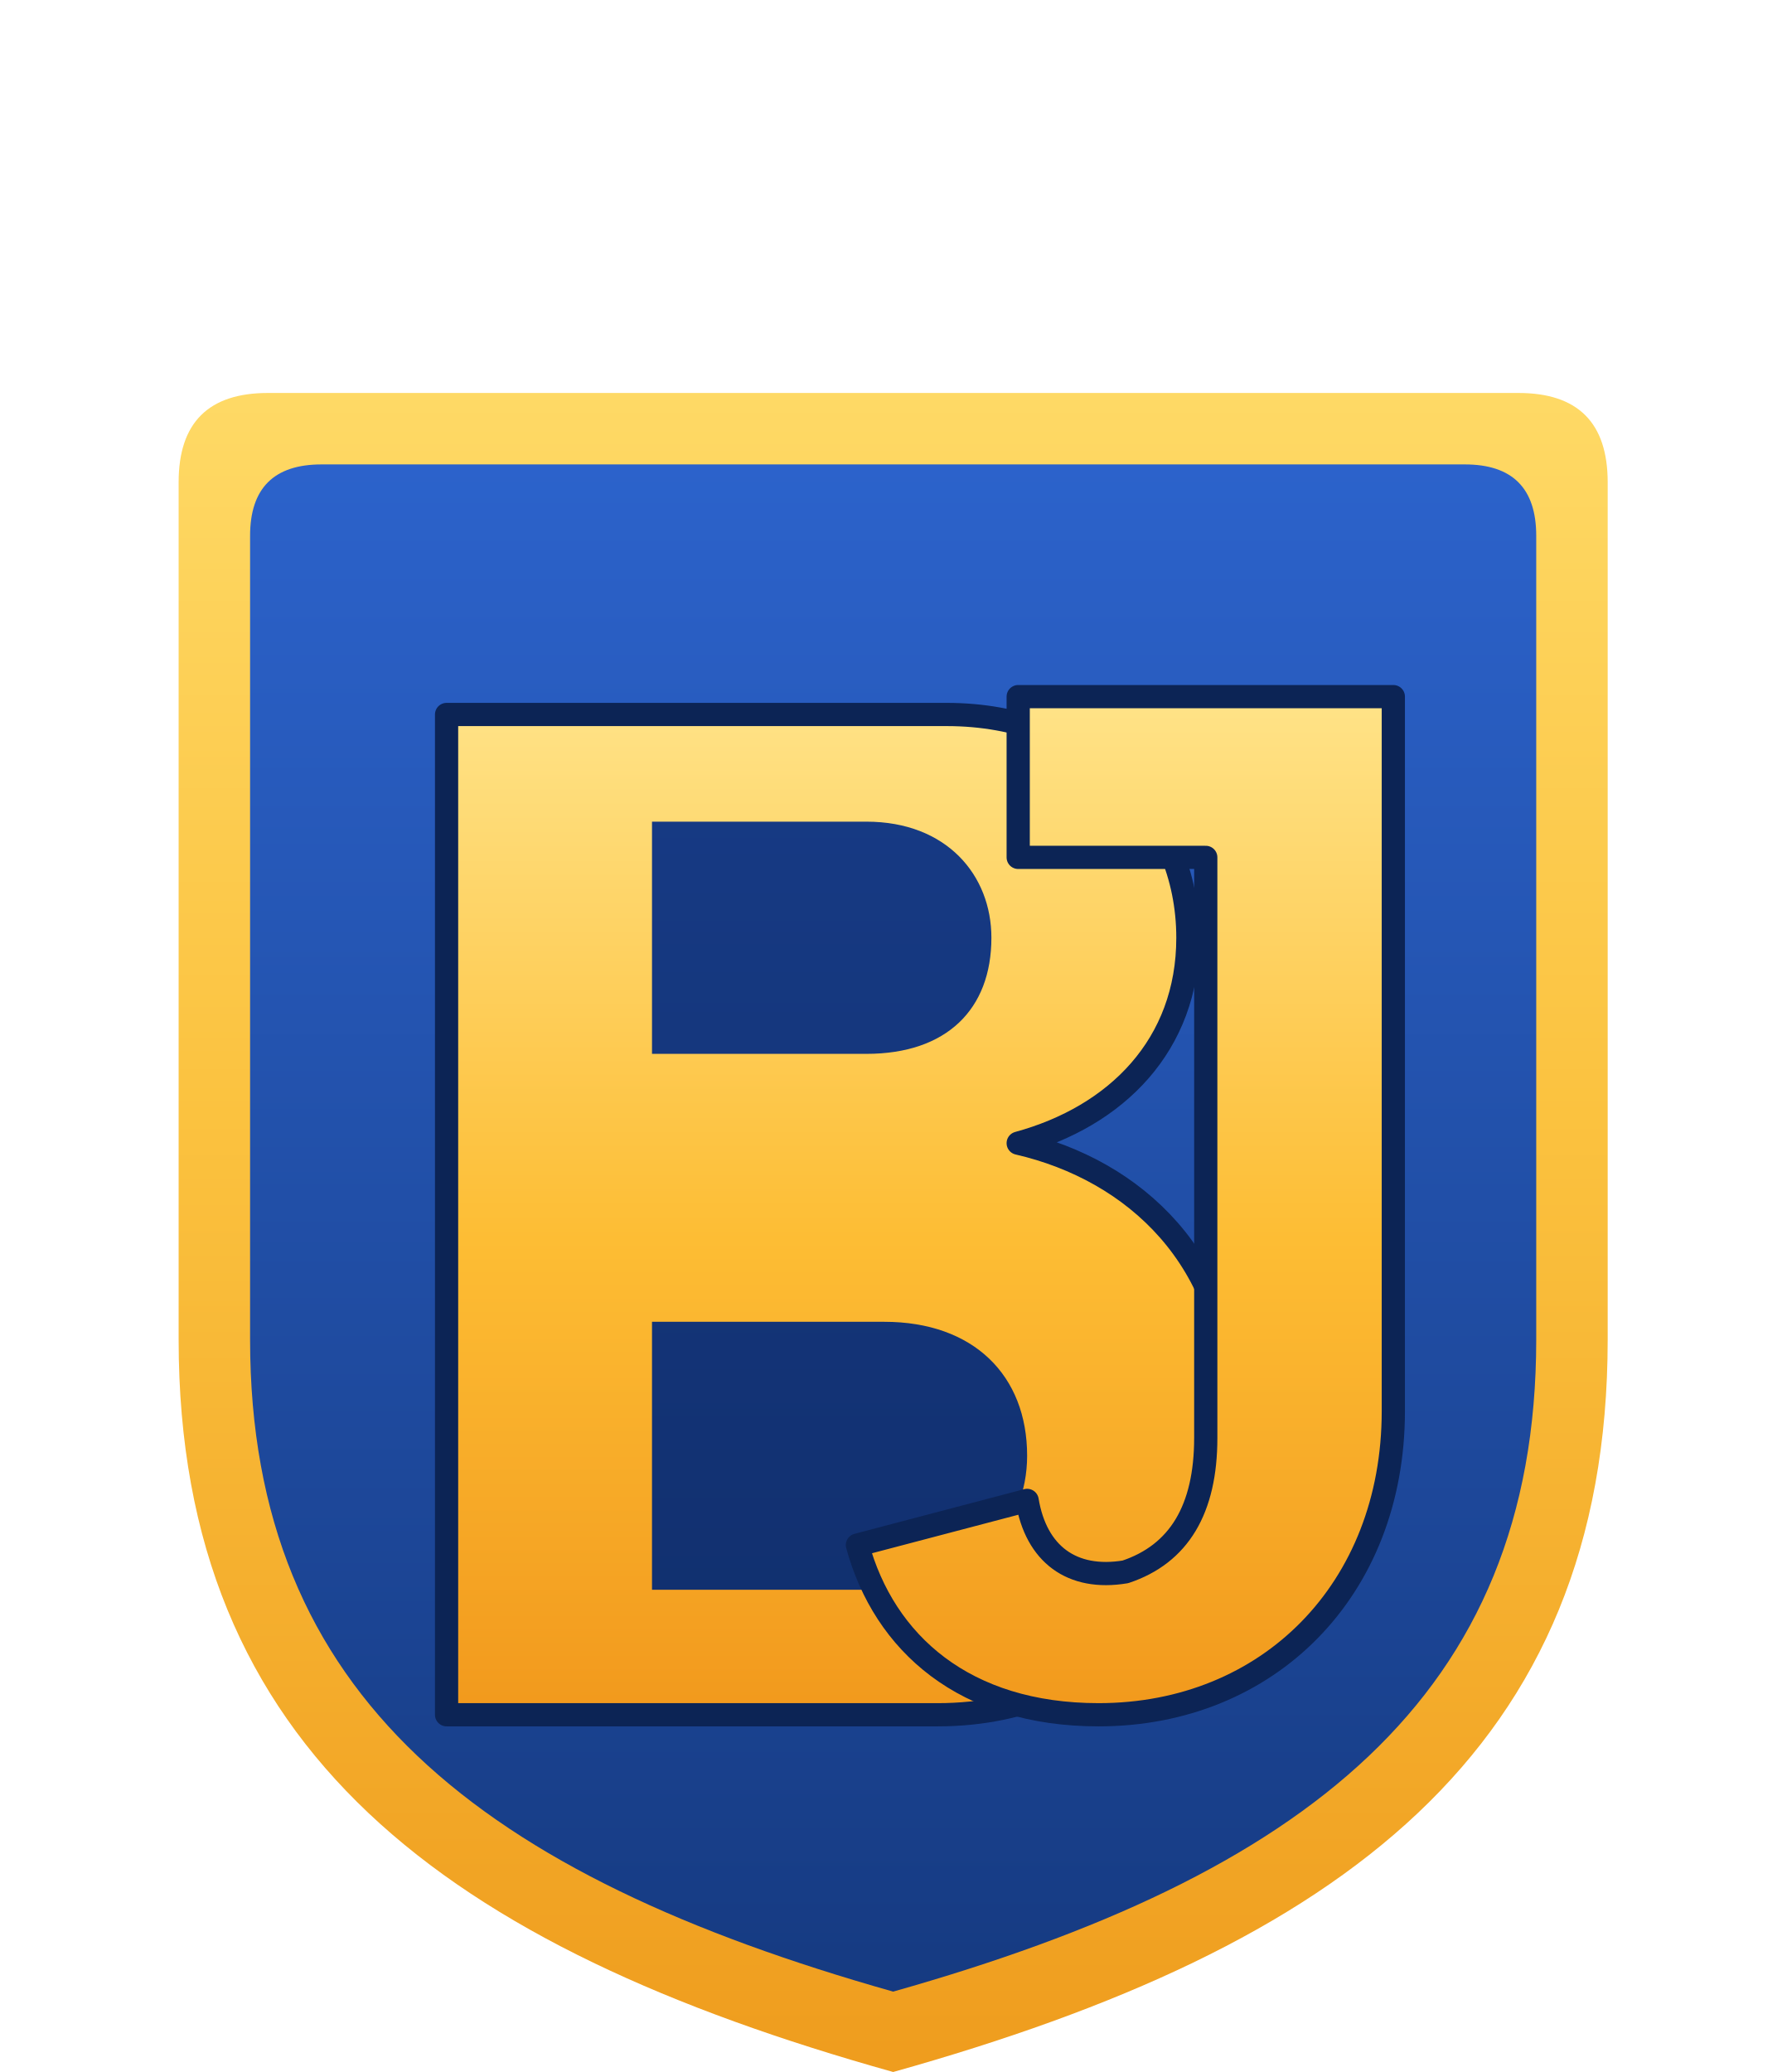
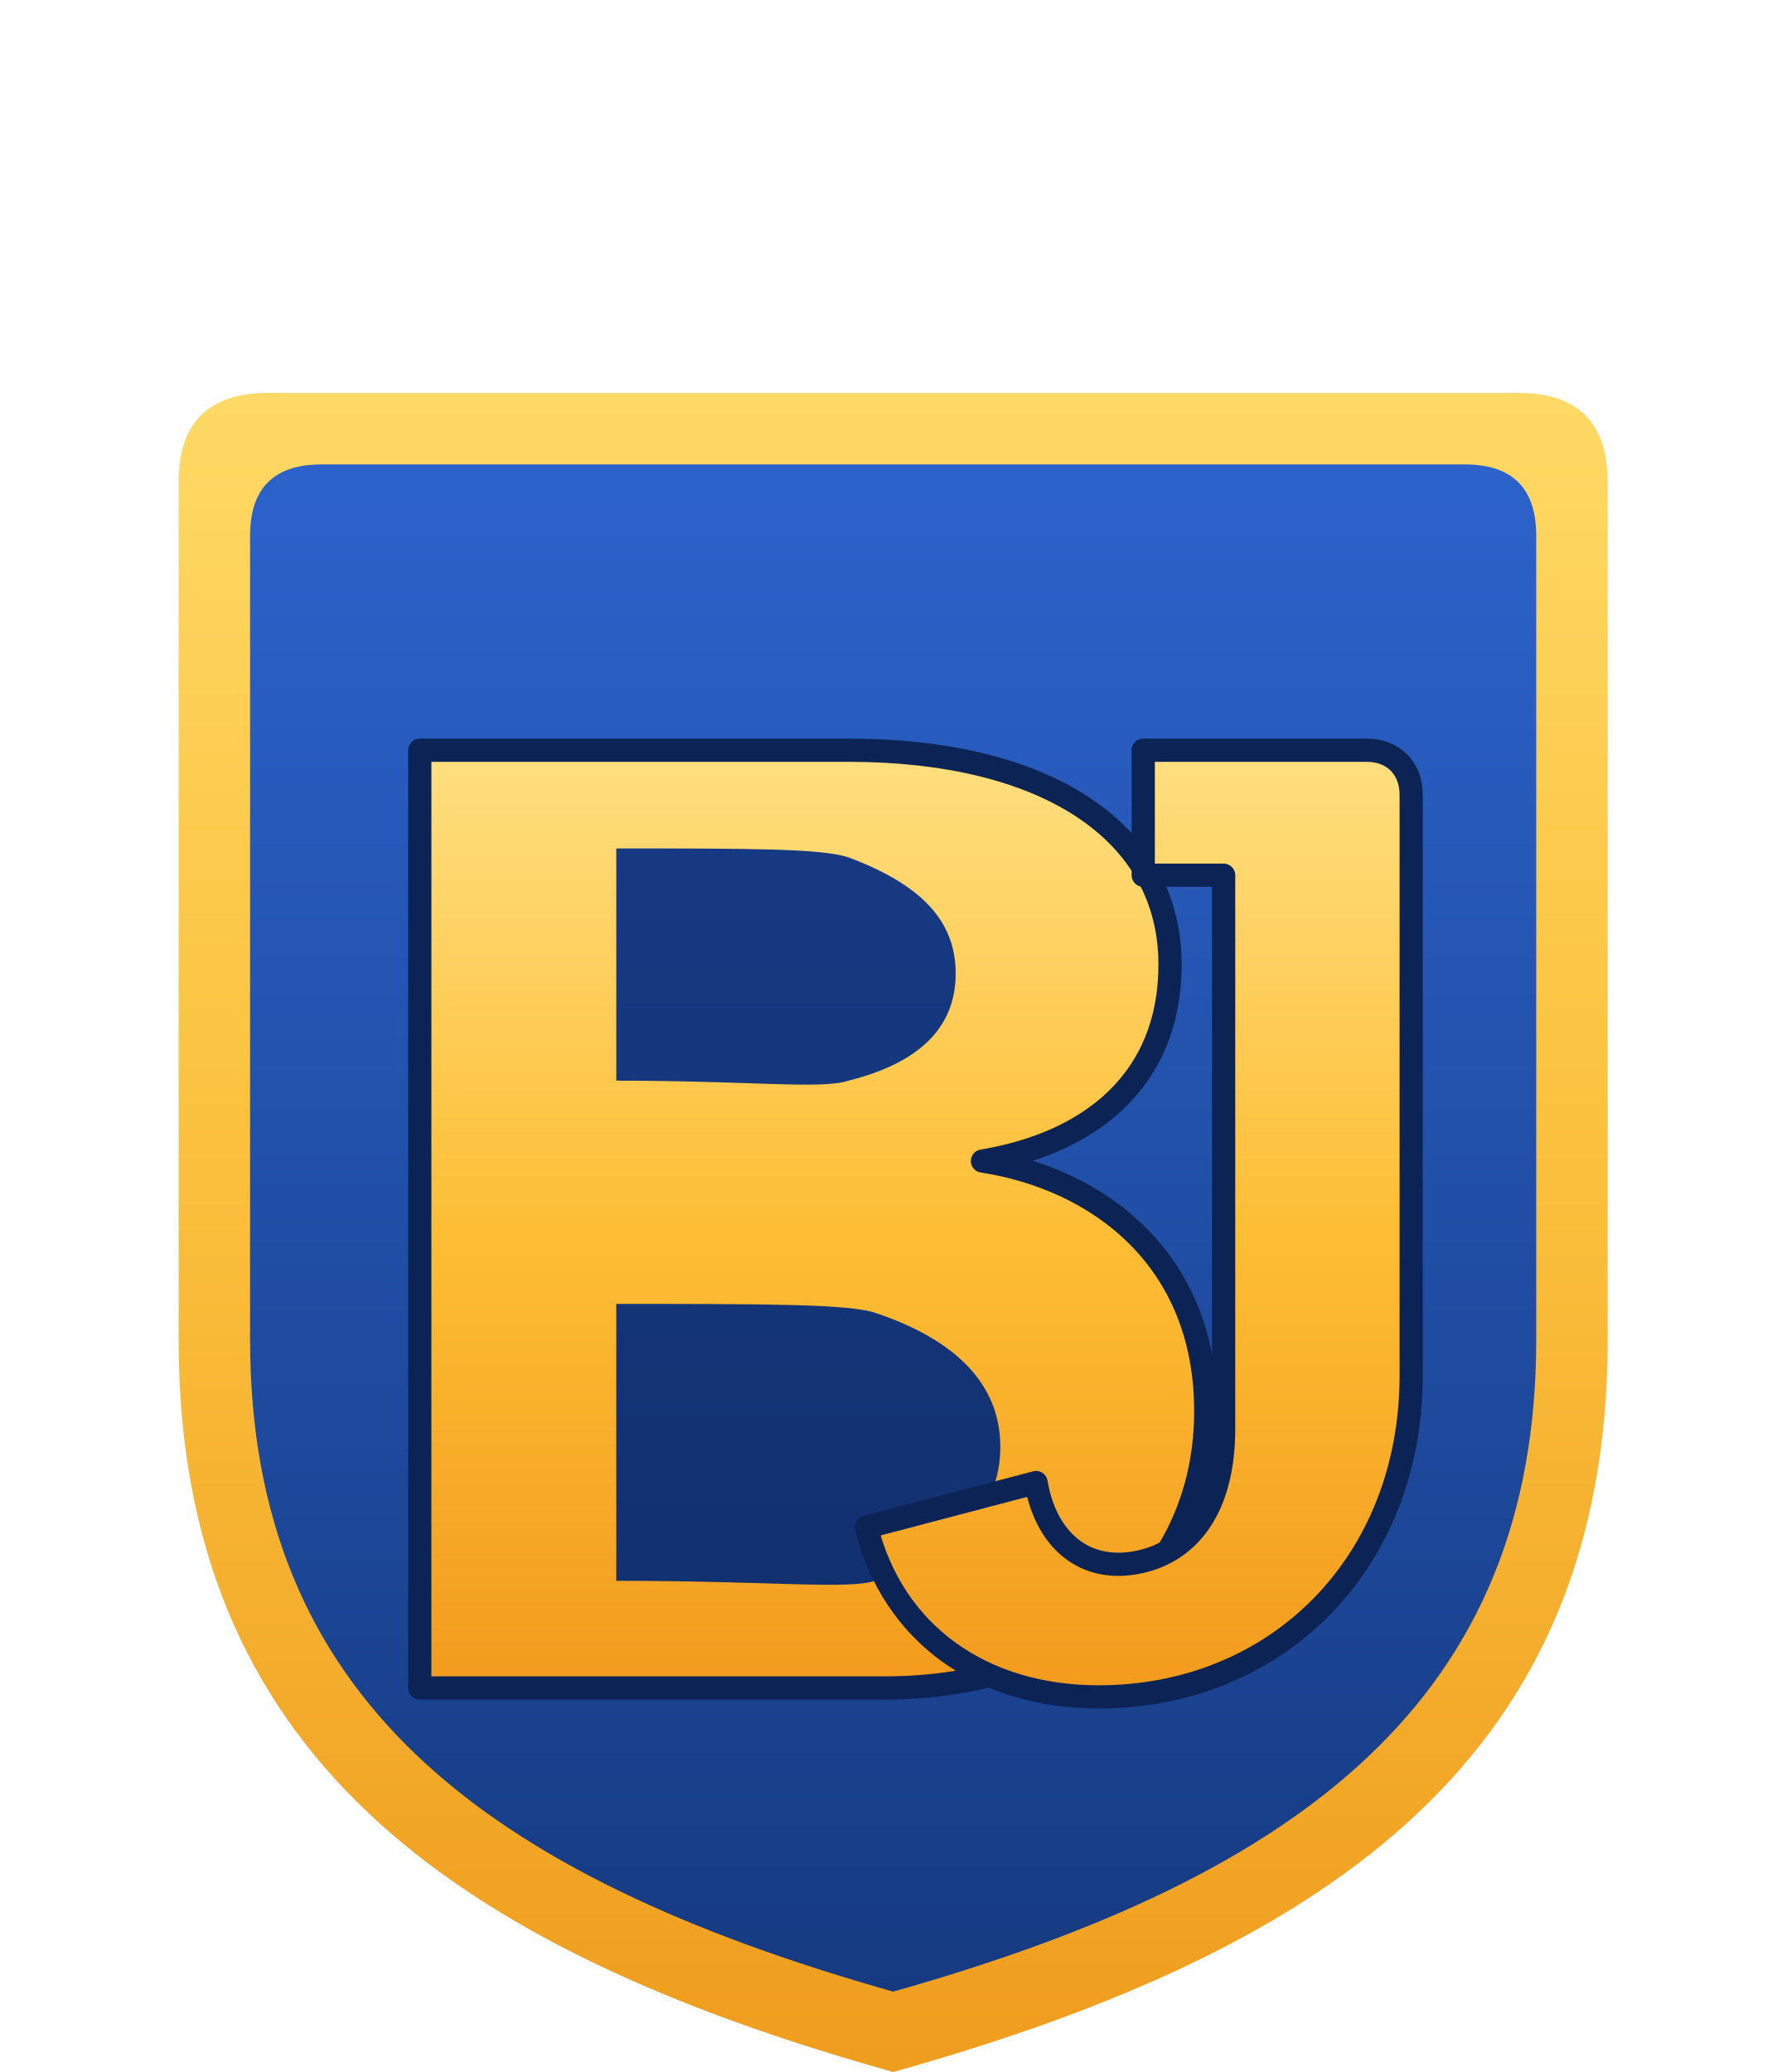
<svg xmlns="http://www.w3.org/2000/svg" viewBox="0 0 200 232" width="200" height="232">
  <defs>
    <linearGradient id="b" x1="100" y1="50" x2="100" y2="228" gradientUnits="userSpaceOnUse">
      <stop offset="0" stop-color="#2c63cc" />
      <stop offset="1" stop-color="#15397f" />
    </linearGradient>
    <linearGradient id="h" x1="100" y1="80" x2="100" y2="200" gradientUnits="userSpaceOnUse">
      <stop offset="0" stop-color="#173b86" />
      <stop offset="1" stop-color="#102e6b" />
    </linearGradient>
    <linearGradient id="g" x1="100" y1="20" x2="100" y2="230" gradientUnits="userSpaceOnUse">
      <stop offset="0" stop-color="#ffe071" />
      <stop offset="0.5" stop-color="#fbc23f" />
      <stop offset="1" stop-color="#ef9d1e" />
    </linearGradient>
    <linearGradient id="gl" x1="100" y1="70" x2="100" y2="195" gradientUnits="userSpaceOnUse">
      <stop offset="0" stop-color="#ffe893" />
      <stop offset="0.55" stop-color="#fdbd34" />
      <stop offset="1" stop-color="#f1971b" />
    </linearGradient>
  </defs>
  <path d="M30 44 L170 44 Q180 44 180 54 L180 150 C180 196 150 218 100 232 C50 218 20 196 20 150 L20 54 Q20 44 30 44 Z" fill="url(#g)" />
  <path d="M36 52 L164 52 Q172 52 172 60 L172 150 C172 190 146 210 100 223 C54 210 28 190 28 150 L28 60 Q28 52 36 52 Z" fill="url(#b)" />
-   <path d="M50 80 L106 80 C122 80 133 91 133 105 C133 117 125 125 114 128 C127 131 138 141 138 158 C138 176 125 192 105 192 L50 192 Z" fill="url(#gl)" stroke="#0c2455" stroke-width="2.6" stroke-linejoin="round" />
-   <path d="M73 92 L97 92 C106 92 111 98 111 105 C111 113 106 118 97 118 L73 118 Z" fill="url(#h)" />
-   <path d="M73 148 L99 148 C109 148 115 154 115 163 C115 171 109 178 99 178 L73 178 Z" fill="url(#h)" />
-   <path d="M114 78 L156 78 L156 158 C156 178 142 192 123 192 C108 192 99 184 96 173 L115 168 C116 174 120 177 126 176 C132 174 135 169 135 161 L135 96 L114 96 Z" fill="url(#gl)" stroke="#0c2455" stroke-width="2.6" stroke-linejoin="round" />
+   <path d="M47 84 L95 84 C117 84 131 93 131 108 C131 121 122 128 110 130 C123 132 135 141 135 158 C135 176 121 189 99 189 L47 189 Z" fill="url(#gl)" stroke="#0c2455" stroke-width="2.6" stroke-linejoin="round" />
+   <path d="M69 95 C84 95 92 95 95 96 C103 99 107 103 107 109 C107 115 103 119 95 121 C92 122 84 121 69 121 Z" fill="url(#h)" />
+   <path d="M69 146 C86 146 95 146 98 147 C107 150 112 155 112 162 C112 169 107 174 98 177 C95 178 86 177 69 177 Z" fill="url(#h)" />
+   <path d="M128 84 L153 84 C156 84 158 86 158 89 L158 154 C158 175 143 190 123 190 C110 190 100 183 97 171 L116 166 C117 172 121 176 127 175 C133 174 137 169 137 160 L137 98 L128 98 Z" fill="url(#gl)" stroke="#0c2455" stroke-width="2.6" stroke-linejoin="round" />
</svg>
